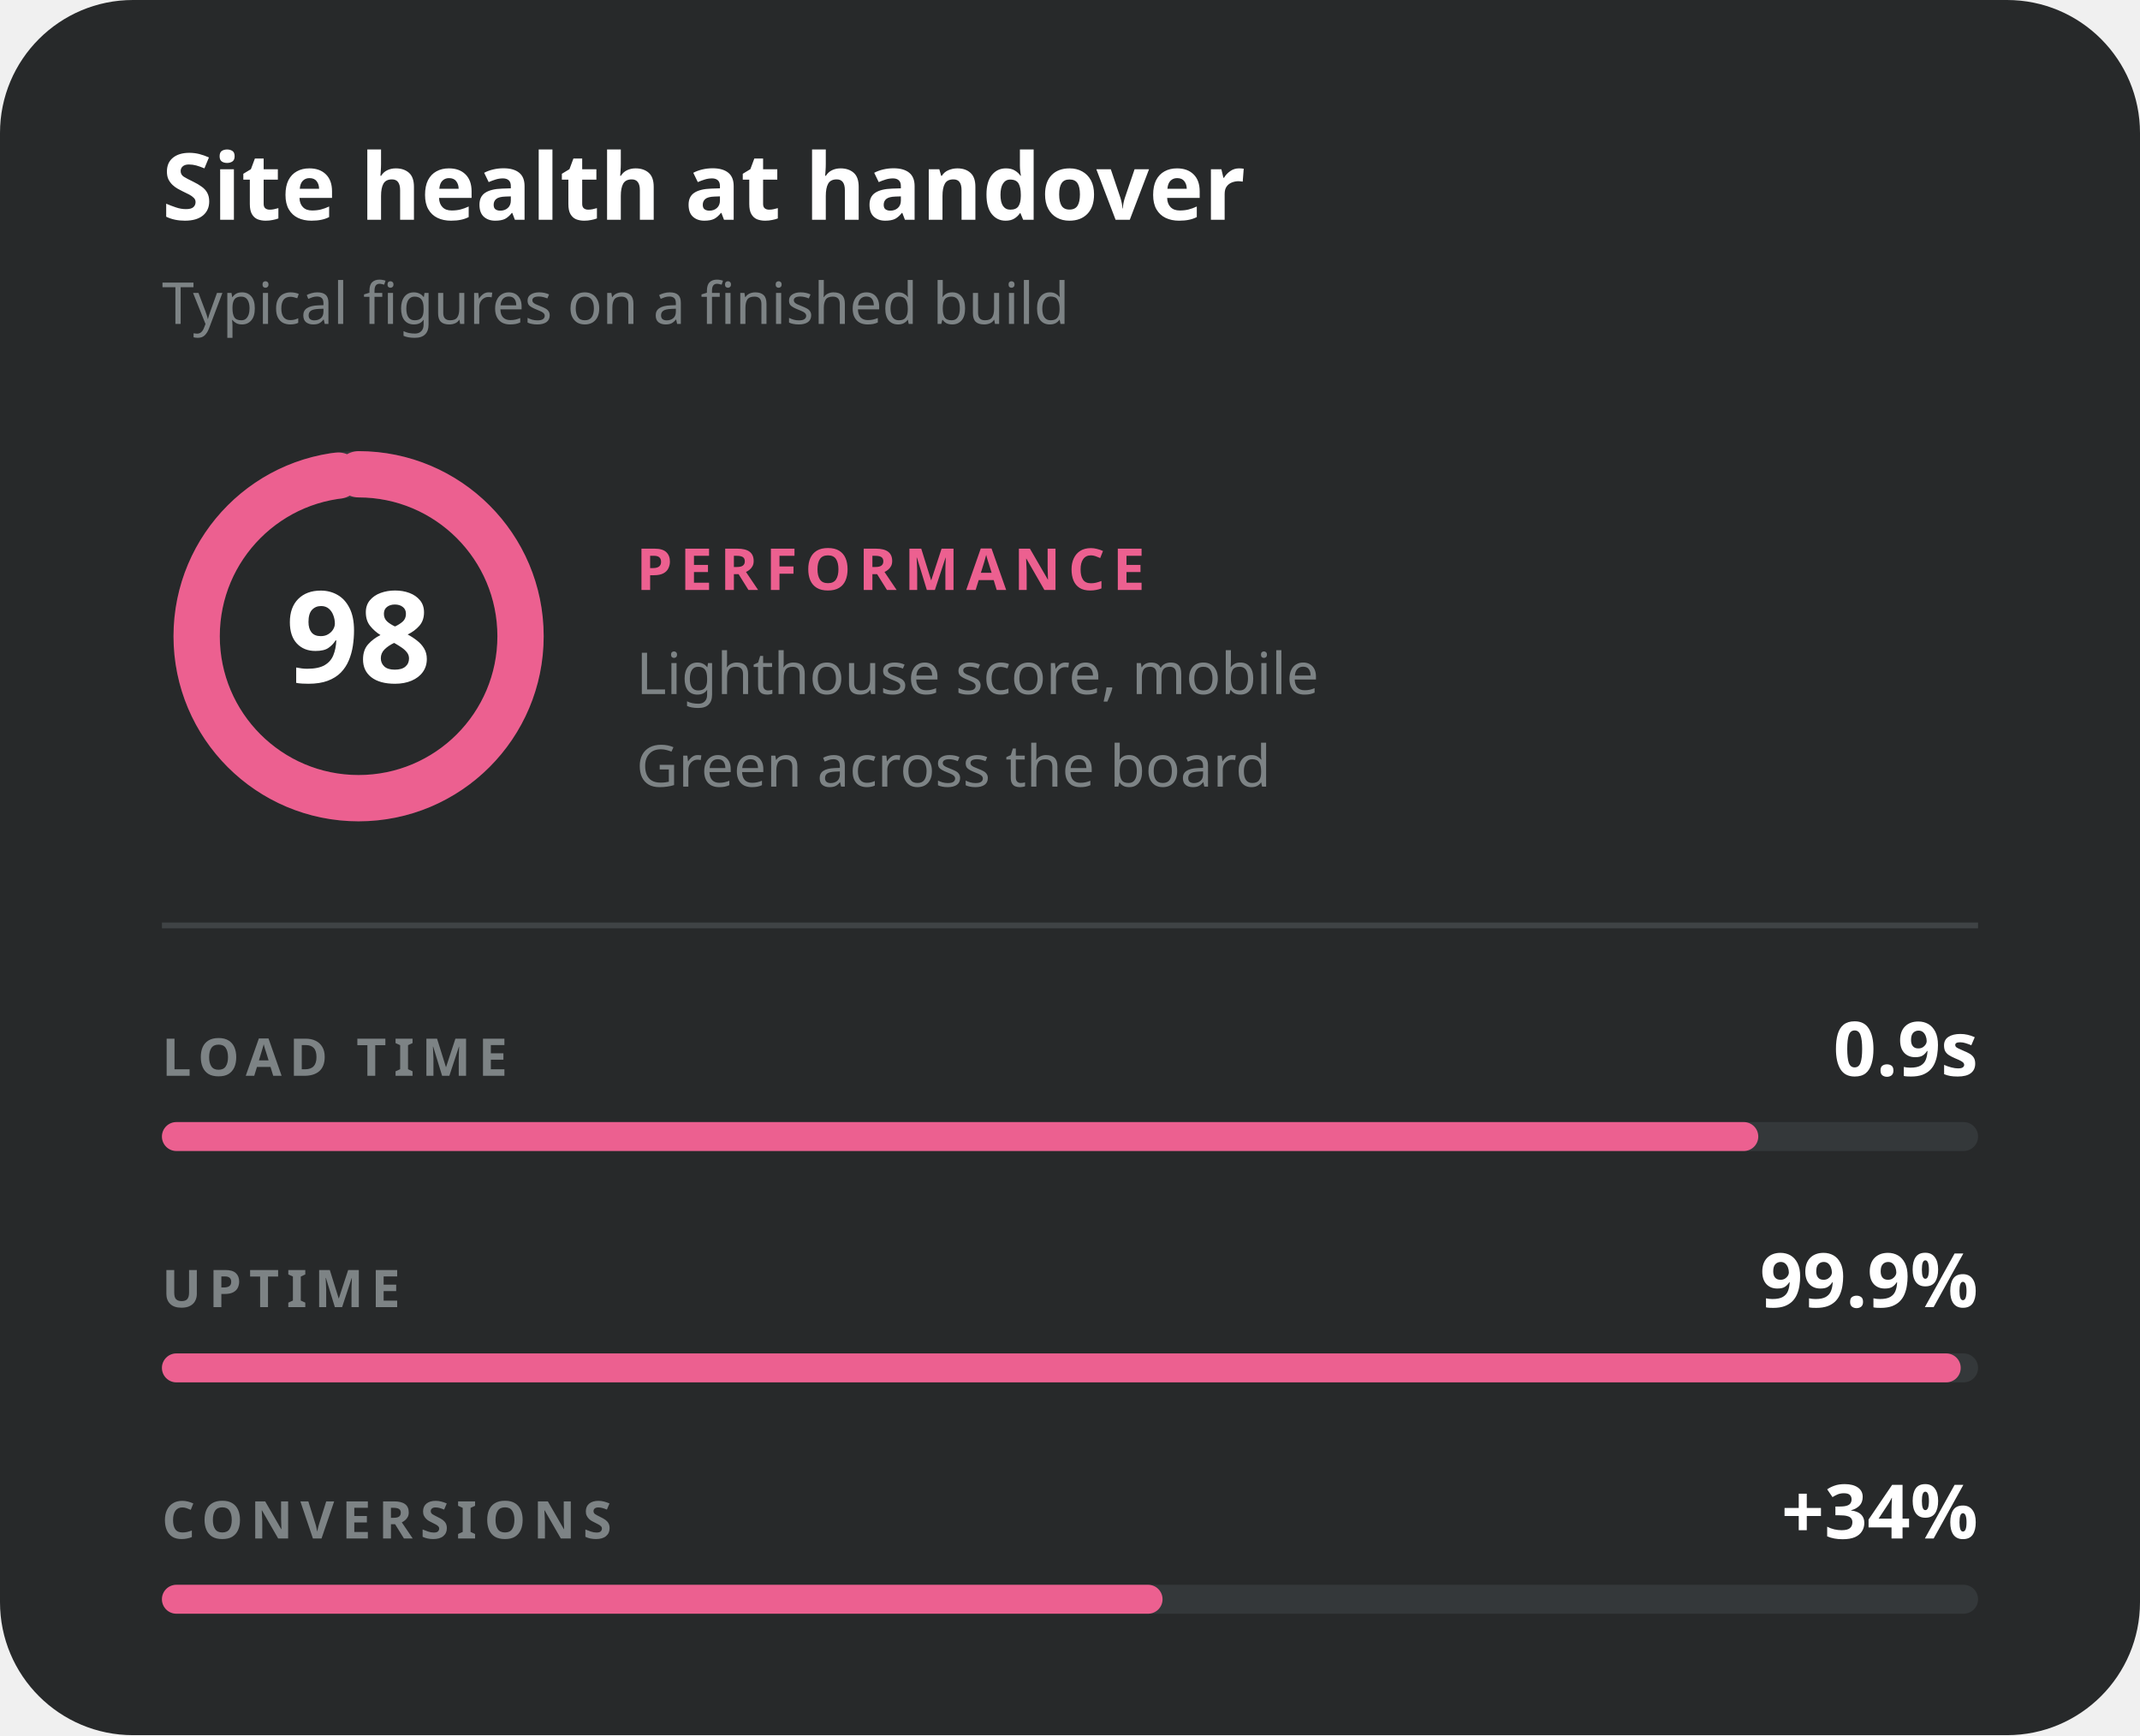
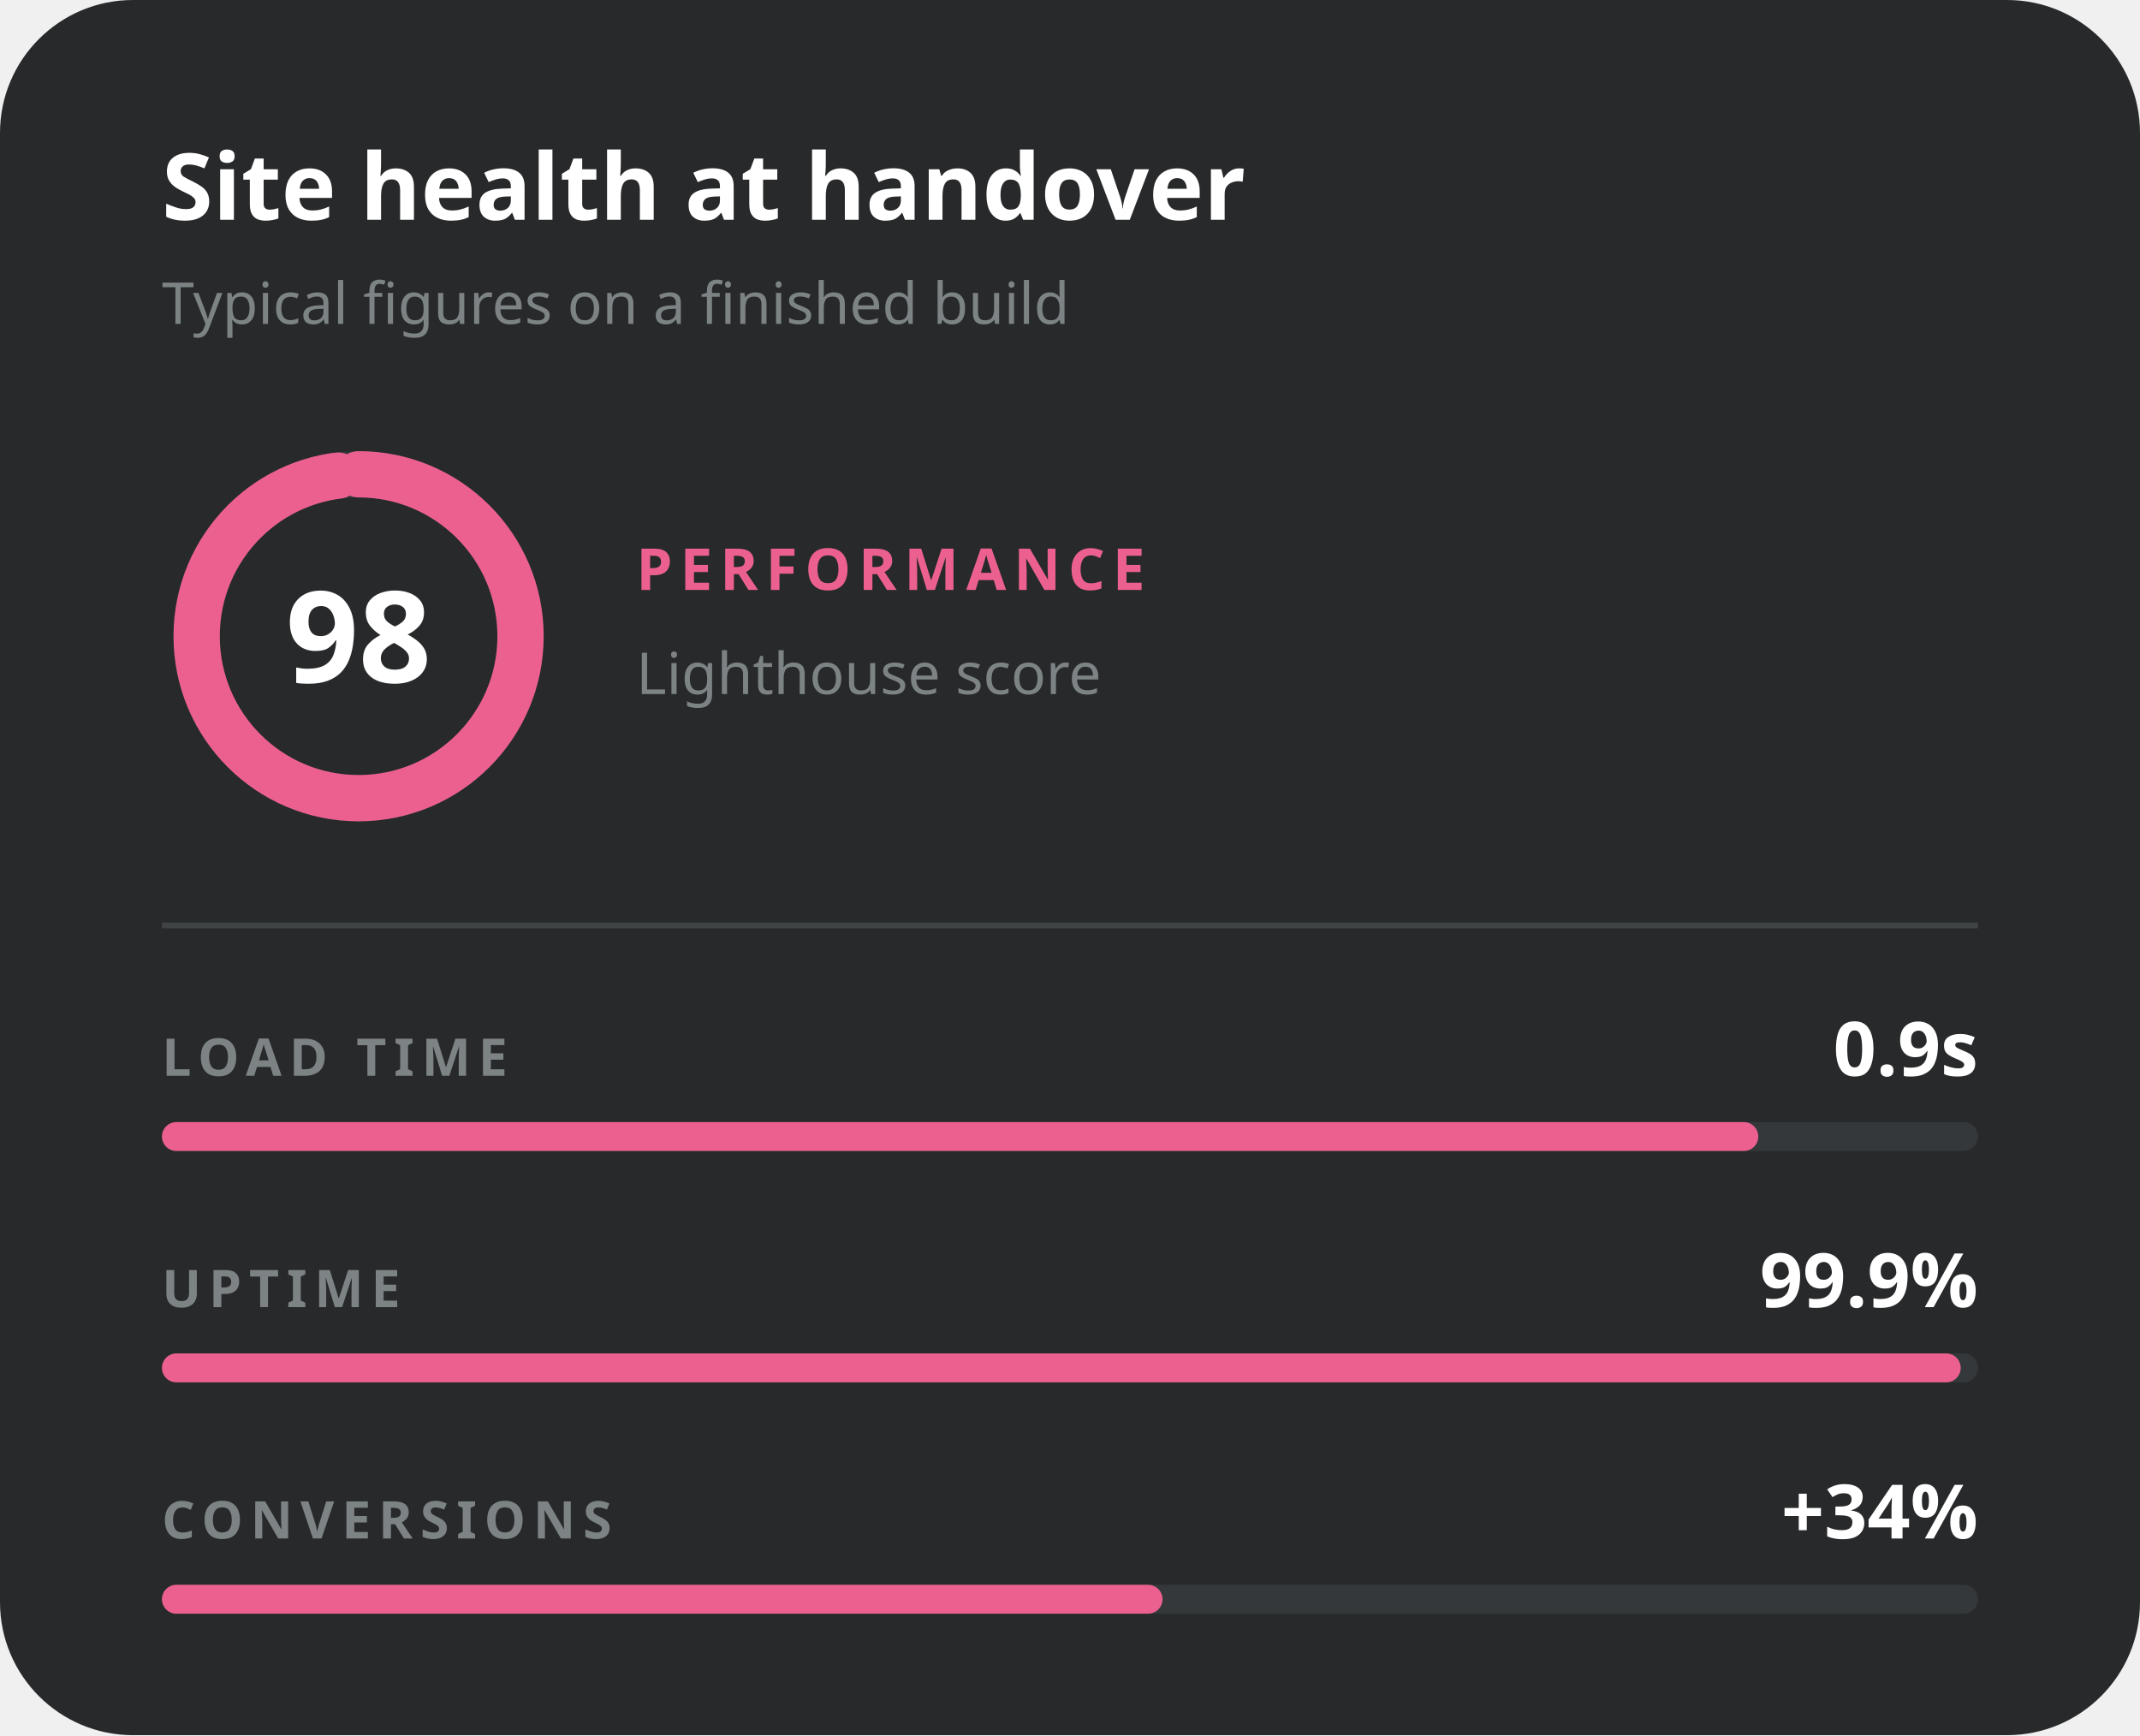
<svg xmlns="http://www.w3.org/2000/svg" viewBox="0 0 370 300" width="370" height="300" role="img" aria-label="Illustrative site health figures at handover" font-family="Poppins, 'Century Gothic', Futura, 'Trebuchet MS', sans-serif">
  <rect x="0" y="0" width="370" height="300" rx="23" fill="#27292a" />
  <text x="28" y="38" fill="#ffffff" font-size="16" font-weight="700">Site health at handover</text>
  <text x="28" y="56" fill="#7d8385" font-size="10">Typical figures on a finished build</text>
  <circle cx="62" cy="110" r="28" fill="none" stroke="#34383a" stroke-width="8" />
  <circle cx="62" cy="110" r="28" fill="none" stroke="#ec6090" stroke-width="8" stroke-linecap="round" stroke-dasharray="172.4 175.9" transform="rotate(-90 62 110)" />
  <text x="62" y="118" font-size="22" font-weight="700" fill="#ffffff" text-anchor="middle">98</text>
  <text x="110" y="102" font-size="10" font-weight="700" fill="#ec6090" letter-spacing="1.3">PERFORMANCE</text>
-   <text x="110" y="120" font-size="10" fill="#7d8385">Lighthouse score, mobile</text>
-   <text x="110" y="136" font-size="10" fill="#7d8385">Green across the board</text>
+   <text x="110" y="120" font-size="10" fill="#7d8385">Lighthouse score</text>
  <line x1="28" y1="160" x2="342" y2="160" stroke="#3f4345" stroke-width="1" />
  <text x="28" y="186" font-size="9" font-weight="600" fill="#7d8385" letter-spacing="1.3">LOAD TIME</text>
  <text x="342" y="186" font-size="13" font-weight="700" fill="#ffffff" text-anchor="end">0.9s</text>
  <rect x="28" y="194" width="314" height="5" rx="2.5" fill="#34383a" />
  <rect x="28" y="194" width="276" height="5" rx="2.5" fill="#ec6090" />
  <text x="28" y="226" font-size="9" font-weight="600" fill="#7d8385" letter-spacing="1.3">UPTIME</text>
  <text x="342" y="226" font-size="13" font-weight="700" fill="#ffffff" text-anchor="end">99.9%</text>
  <rect x="28" y="234" width="314" height="5" rx="2.5" fill="#34383a" />
  <rect x="28" y="234" width="311" height="5" rx="2.5" fill="#ec6090" />
  <text x="28" y="266" font-size="9" font-weight="600" fill="#7d8385" letter-spacing="1.3">CONVERSIONS</text>
  <text x="342" y="266" font-size="13" font-weight="700" fill="#ffffff" text-anchor="end">+34%</text>
  <rect x="28" y="274" width="314" height="5" rx="2.5" fill="#34383a" />
  <rect x="28" y="274" width="173" height="5" rx="2.5" fill="#ec6090" />
</svg>
